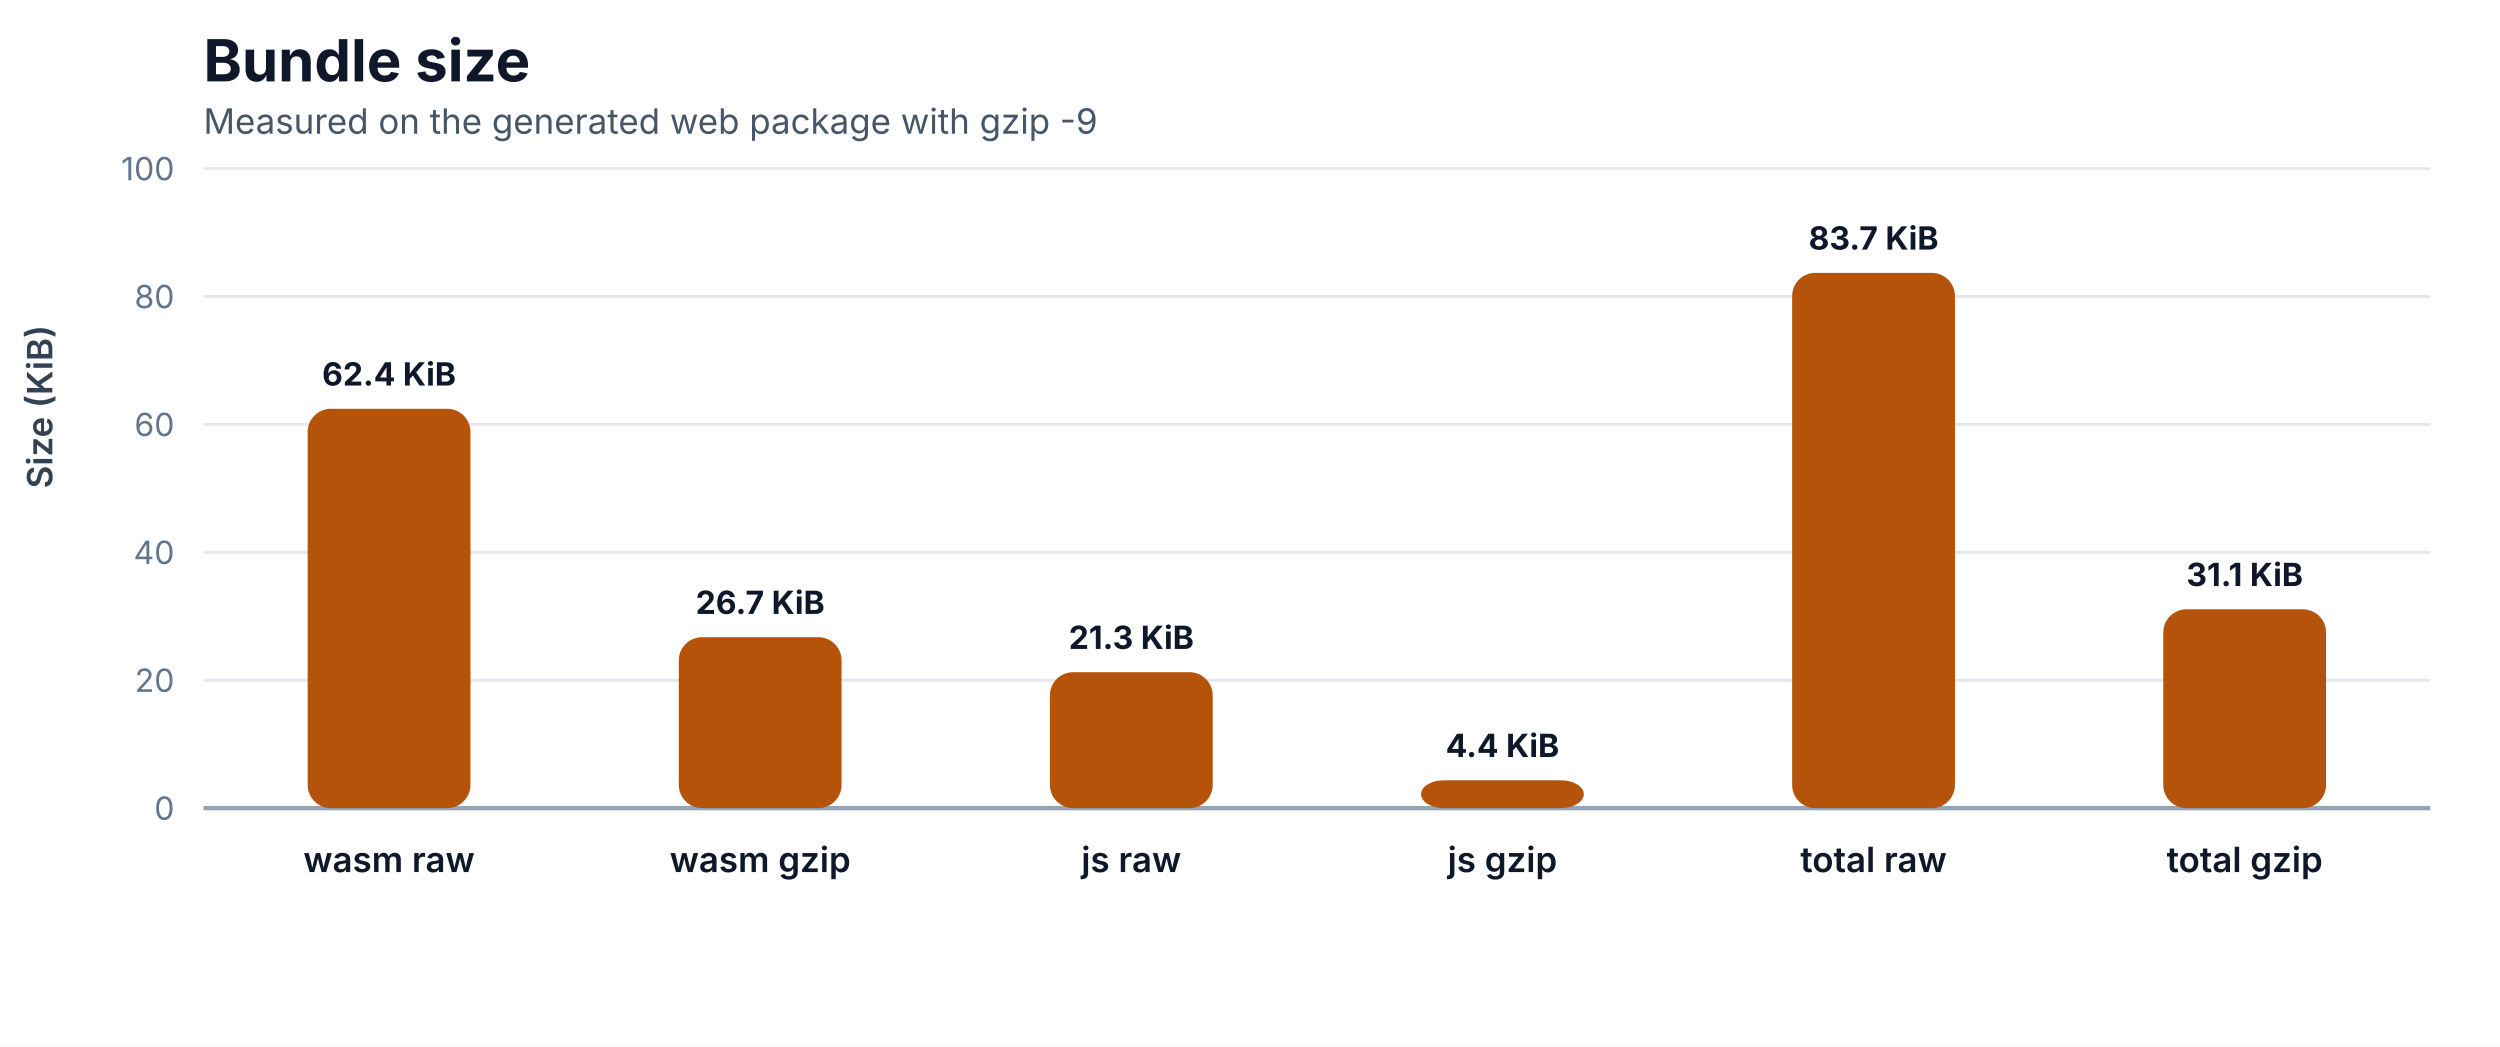
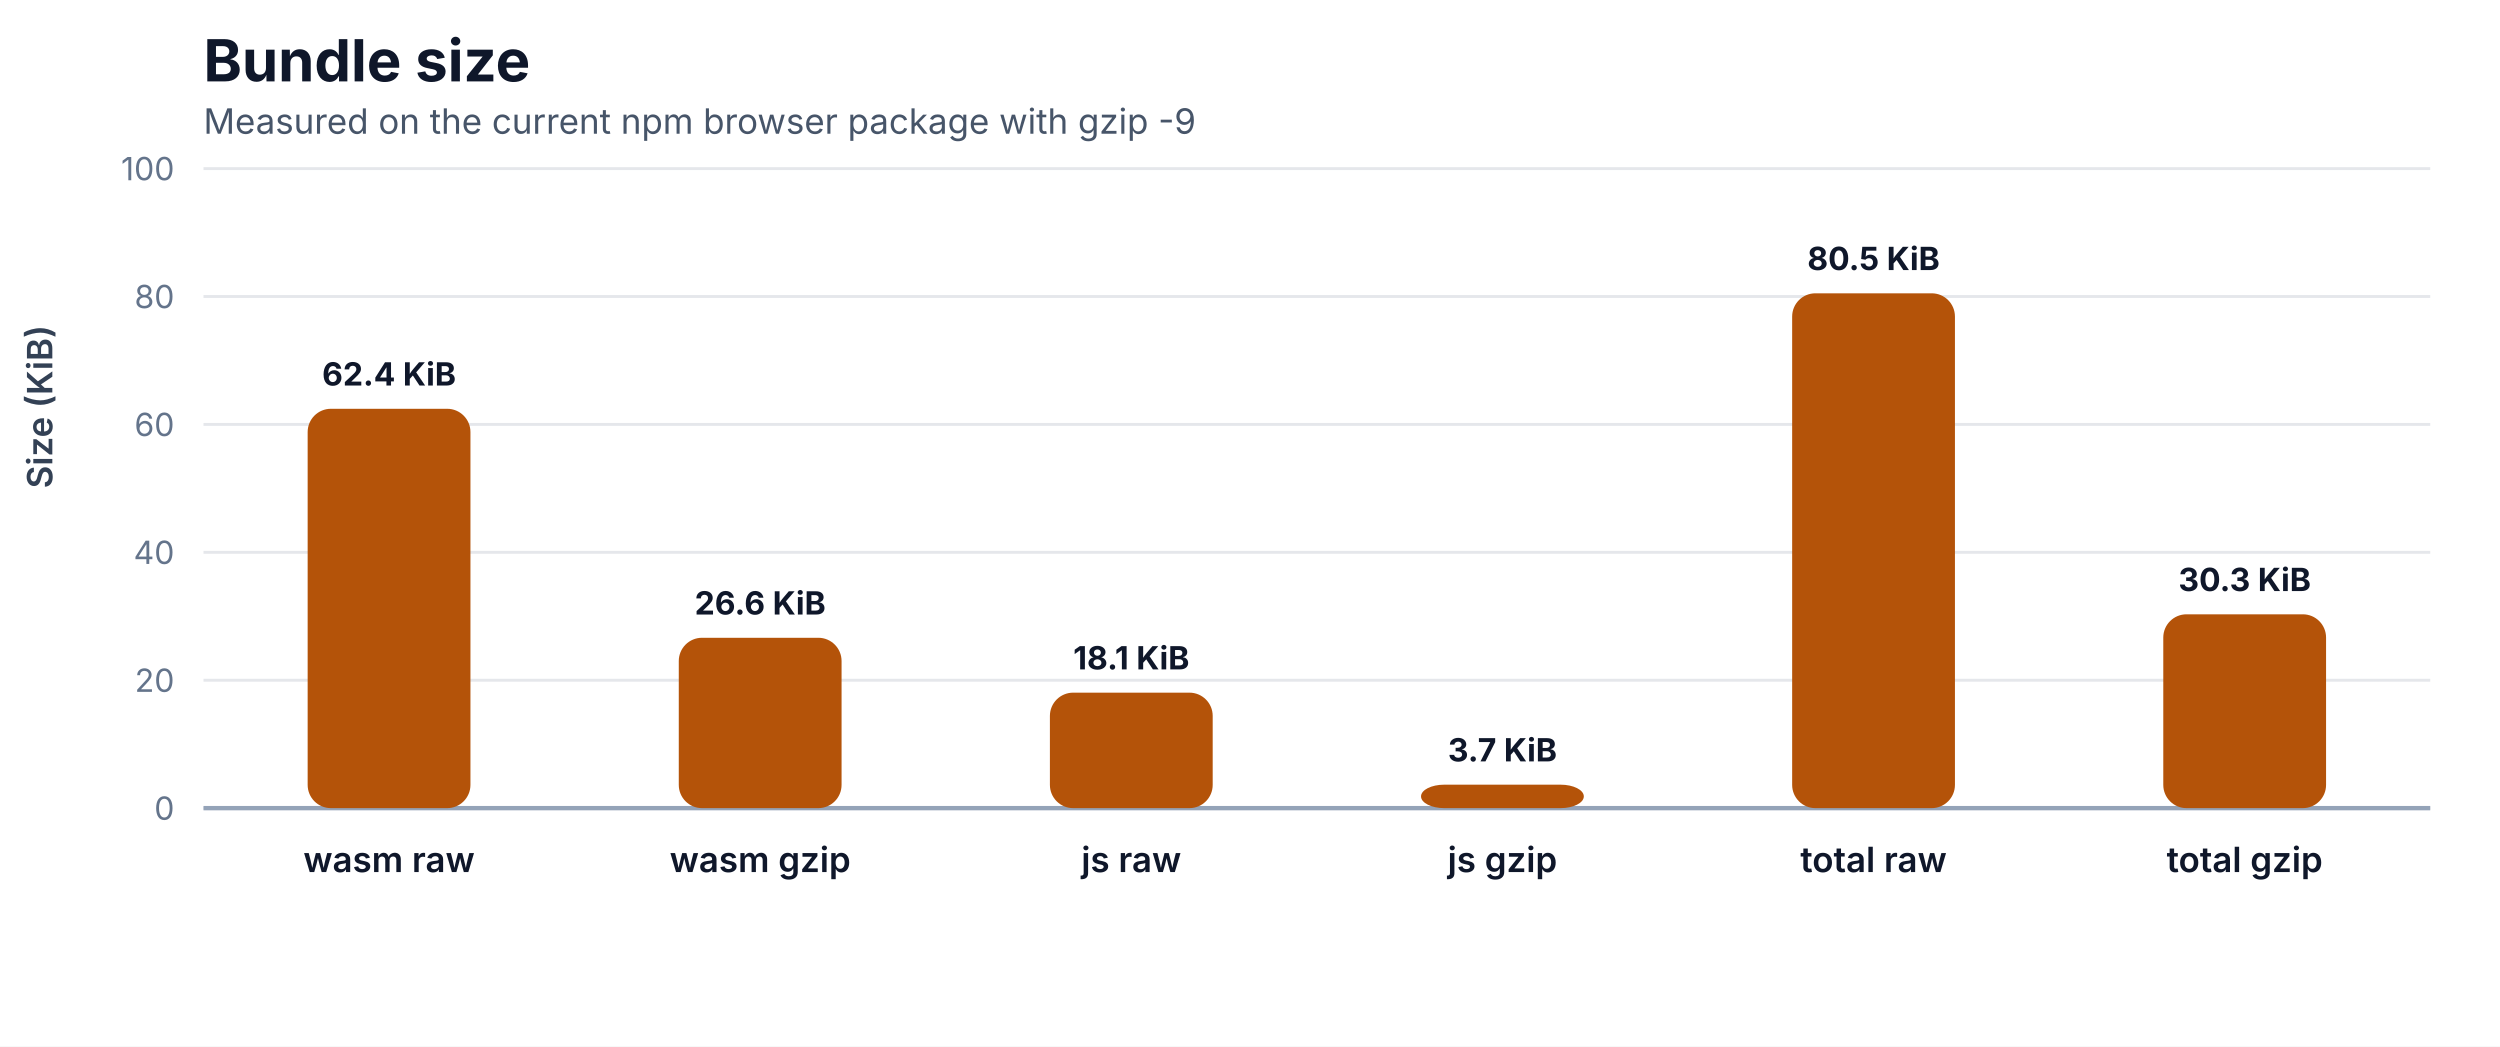
<svg xmlns="http://www.w3.org/2000/svg" width="860" height="360" viewBox="0 0 860 360" role="img" aria-label="Bundle size">
  <style>
    .title { font: 700 20px -apple-system, BlinkMacSystemFont, "Segoe UI", sans-serif; fill: #0f172a; }
    .subtitle { font: 400 12px -apple-system, BlinkMacSystemFont, "Segoe UI", sans-serif; fill: #475569; }
    .label { font: 600 12px -apple-system, BlinkMacSystemFont, "Segoe UI", sans-serif; fill: #0f172a; }
    .secondary { font: 400 11px -apple-system, BlinkMacSystemFont, "Segoe UI", sans-serif; fill: #475569; }
    .tick { font: 400 11px -apple-system, BlinkMacSystemFont, "Segoe UI", sans-serif; fill: #64748b; }
    .value { font: 700 11px -apple-system, BlinkMacSystemFont, "Segoe UI", sans-serif; fill: #0f172a; }
    .axis { font: 600 12px -apple-system, BlinkMacSystemFont, "Segoe UI", sans-serif; fill: #334155; }
  </style>
  <rect width="100%" height="100%" fill="#ffffff" />
  <text x="70" y="28" class="title">Bundle size</text>
-   <text x="70" y="46" class="subtitle">Measured on the generated web package with gzip -9</text>
+   <text x="70" y="46" class="subtitle">Measured on the current npm browser package with gzip -9</text>
  <text x="18" y="168" transform="rotate(-90, 18, 168)" class="axis">Size (KiB)</text>
  <line x1="70" y1="278" x2="836" y2="278" stroke="#e5e7eb" stroke-width="1" />
  <text x="60" y="282" text-anchor="end" class="tick">0</text>
  <line x1="70" y1="234" x2="836" y2="234" stroke="#e5e7eb" stroke-width="1" />
  <text x="60" y="238" text-anchor="end" class="tick">20</text>
  <line x1="70" y1="190" x2="836" y2="190" stroke="#e5e7eb" stroke-width="1" />
  <text x="60" y="194" text-anchor="end" class="tick">40</text>
  <line x1="70" y1="146" x2="836" y2="146" stroke="#e5e7eb" stroke-width="1" />
  <text x="60" y="150" text-anchor="end" class="tick">60</text>
  <line x1="70" y1="102" x2="836" y2="102" stroke="#e5e7eb" stroke-width="1" />
  <text x="60" y="106" text-anchor="end" class="tick">80</text>
  <line x1="70" y1="58" x2="836" y2="58" stroke="#e5e7eb" stroke-width="1" />
  <text x="60" y="62" text-anchor="end" class="tick">100</text>
  <line x1="70" y1="278" x2="836" y2="278" stroke="#94a3b8" stroke-width="1.5" />
  <rect x="105.833" y="140.622" width="56" height="137.378" rx="8" fill="#b45309" stroke="none" stroke-width="0" />
  <text x="133.833" y="132.622" text-anchor="middle" class="value" style="fill: #0f172a;">62.4 KiB</text>
  <text x="133.833" y="300" text-anchor="middle" class="label" style="fill: #0f172a;">wasm raw</text>
-   <rect x="233.5" y="219.193" width="56" height="58.807" rx="8" fill="#b45309" stroke="none" stroke-width="0" />
-   <text x="261.5" y="211.193" text-anchor="middle" class="value" style="fill: #0f172a;">26.7 KiB</text>
+   <rect x="233.5" y="219.393" width="56" height="58.607" rx="8" fill="#b45309" stroke="none" stroke-width="0" />
+   <text x="261.5" y="211.393" text-anchor="middle" class="value" style="fill: #0f172a;">26.6 KiB</text>
  <text x="261.5" y="300" text-anchor="middle" class="label" style="fill: #0f172a;">wasm gzip</text>
-   <rect x="361.167" y="231.233" width="56" height="46.767" rx="8" fill="#b45309" stroke="none" stroke-width="0" />
-   <text x="389.167" y="223.233" text-anchor="middle" class="value" style="fill: #0f172a;">21.3 KiB</text>
+   <rect x="361.167" y="238.273" width="56" height="39.727" rx="8" fill="#b45309" stroke="none" stroke-width="0" />
+   <text x="389.167" y="230.273" text-anchor="middle" class="value" style="fill: #0f172a;">18.1 KiB</text>
  <text x="389.167" y="300" text-anchor="middle" class="label" style="fill: #0f172a;">js raw</text>
-   <rect x="488.833" y="268.405" width="56" height="9.595" rx="8" fill="#b45309" stroke="none" stroke-width="0" />
-   <text x="516.833" y="260.405" text-anchor="middle" class="value" style="fill: #0f172a;">4.4 KiB</text>
+   <rect x="488.833" y="269.926" width="56" height="8.074" rx="8" fill="#b45309" stroke="none" stroke-width="0" />
+   <text x="516.833" y="261.926" text-anchor="middle" class="value" style="fill: #0f172a;">3.7 KiB</text>
  <text x="516.833" y="300" text-anchor="middle" class="label" style="fill: #0f172a;">js gzip</text>
-   <rect x="616.5" y="93.855" width="56" height="184.145" rx="8" fill="#b45309" stroke="none" stroke-width="0" />
-   <text x="644.5" y="85.855" text-anchor="middle" class="value" style="fill: #0f172a;">83.7 KiB</text>
+   <rect x="616.5" y="100.896" width="56" height="177.104" rx="8" fill="#b45309" stroke="none" stroke-width="0" />
+   <text x="644.5" y="92.896" text-anchor="middle" class="value" style="fill: #0f172a;">80.5 KiB</text>
  <text x="644.5" y="300" text-anchor="middle" class="label" style="fill: #0f172a;">total raw</text>
-   <rect x="744.167" y="209.598" width="56" height="68.402" rx="8" fill="#b45309" stroke="none" stroke-width="0" />
-   <text x="772.167" y="201.598" text-anchor="middle" class="value" style="fill: #0f172a;">31.1 KiB</text>
+   <rect x="744.167" y="211.319" width="56" height="66.681" rx="8" fill="#b45309" stroke="none" stroke-width="0" />
+   <text x="772.167" y="203.319" text-anchor="middle" class="value" style="fill: #0f172a;">30.3 KiB</text>
  <text x="772.167" y="300" text-anchor="middle" class="label" style="fill: #0f172a;">total gzip</text>
</svg>
